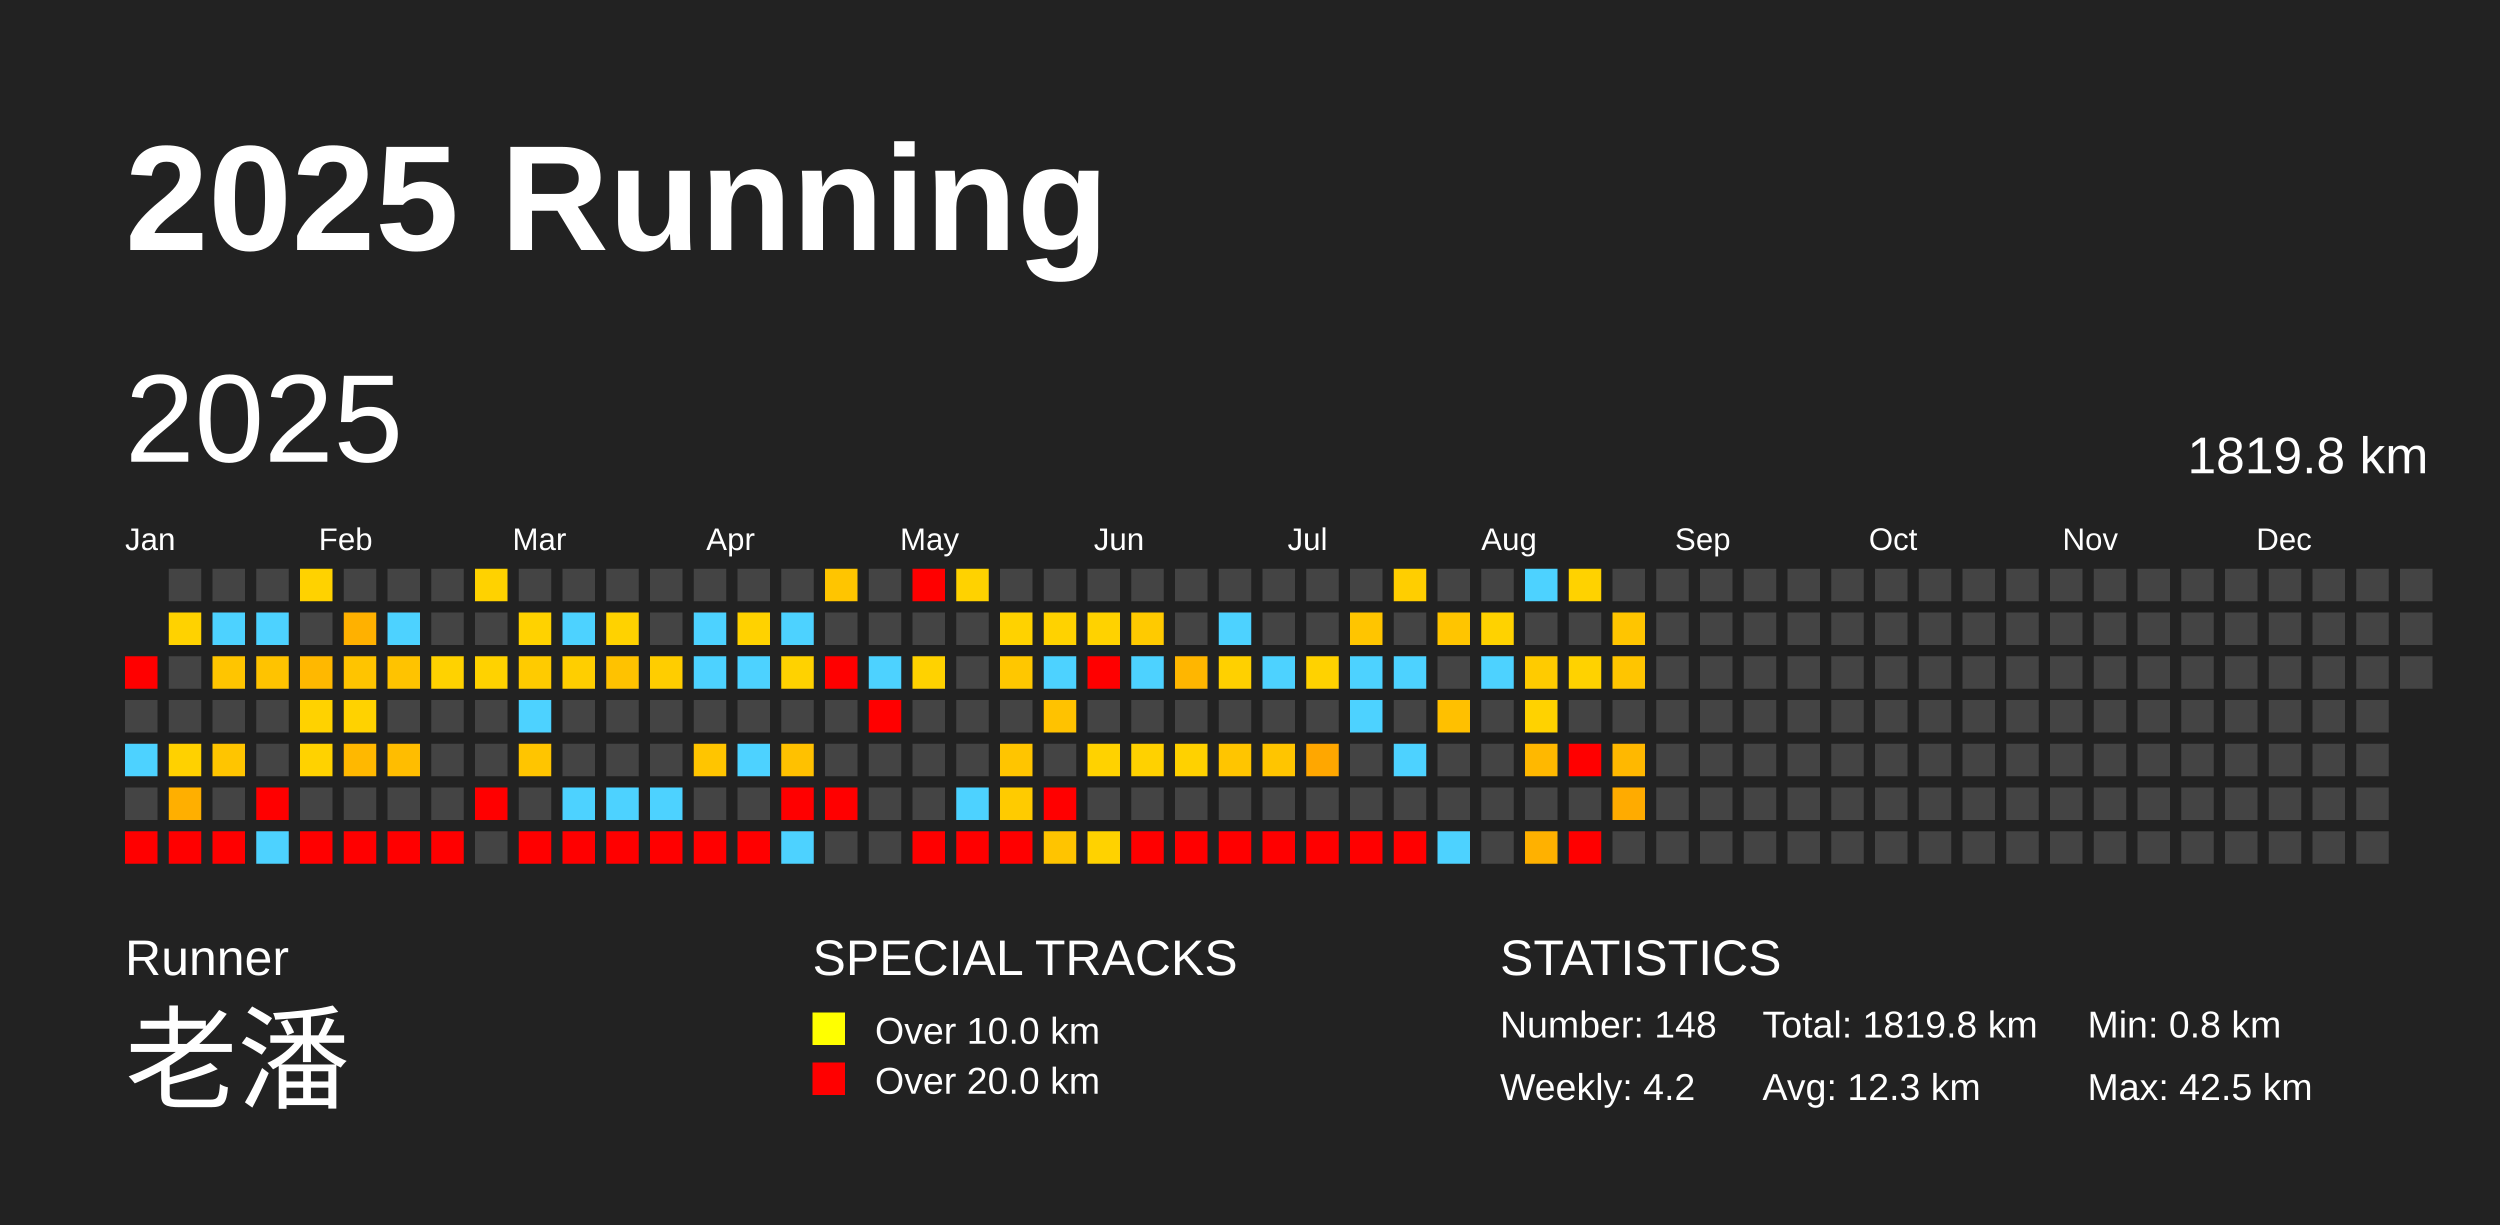
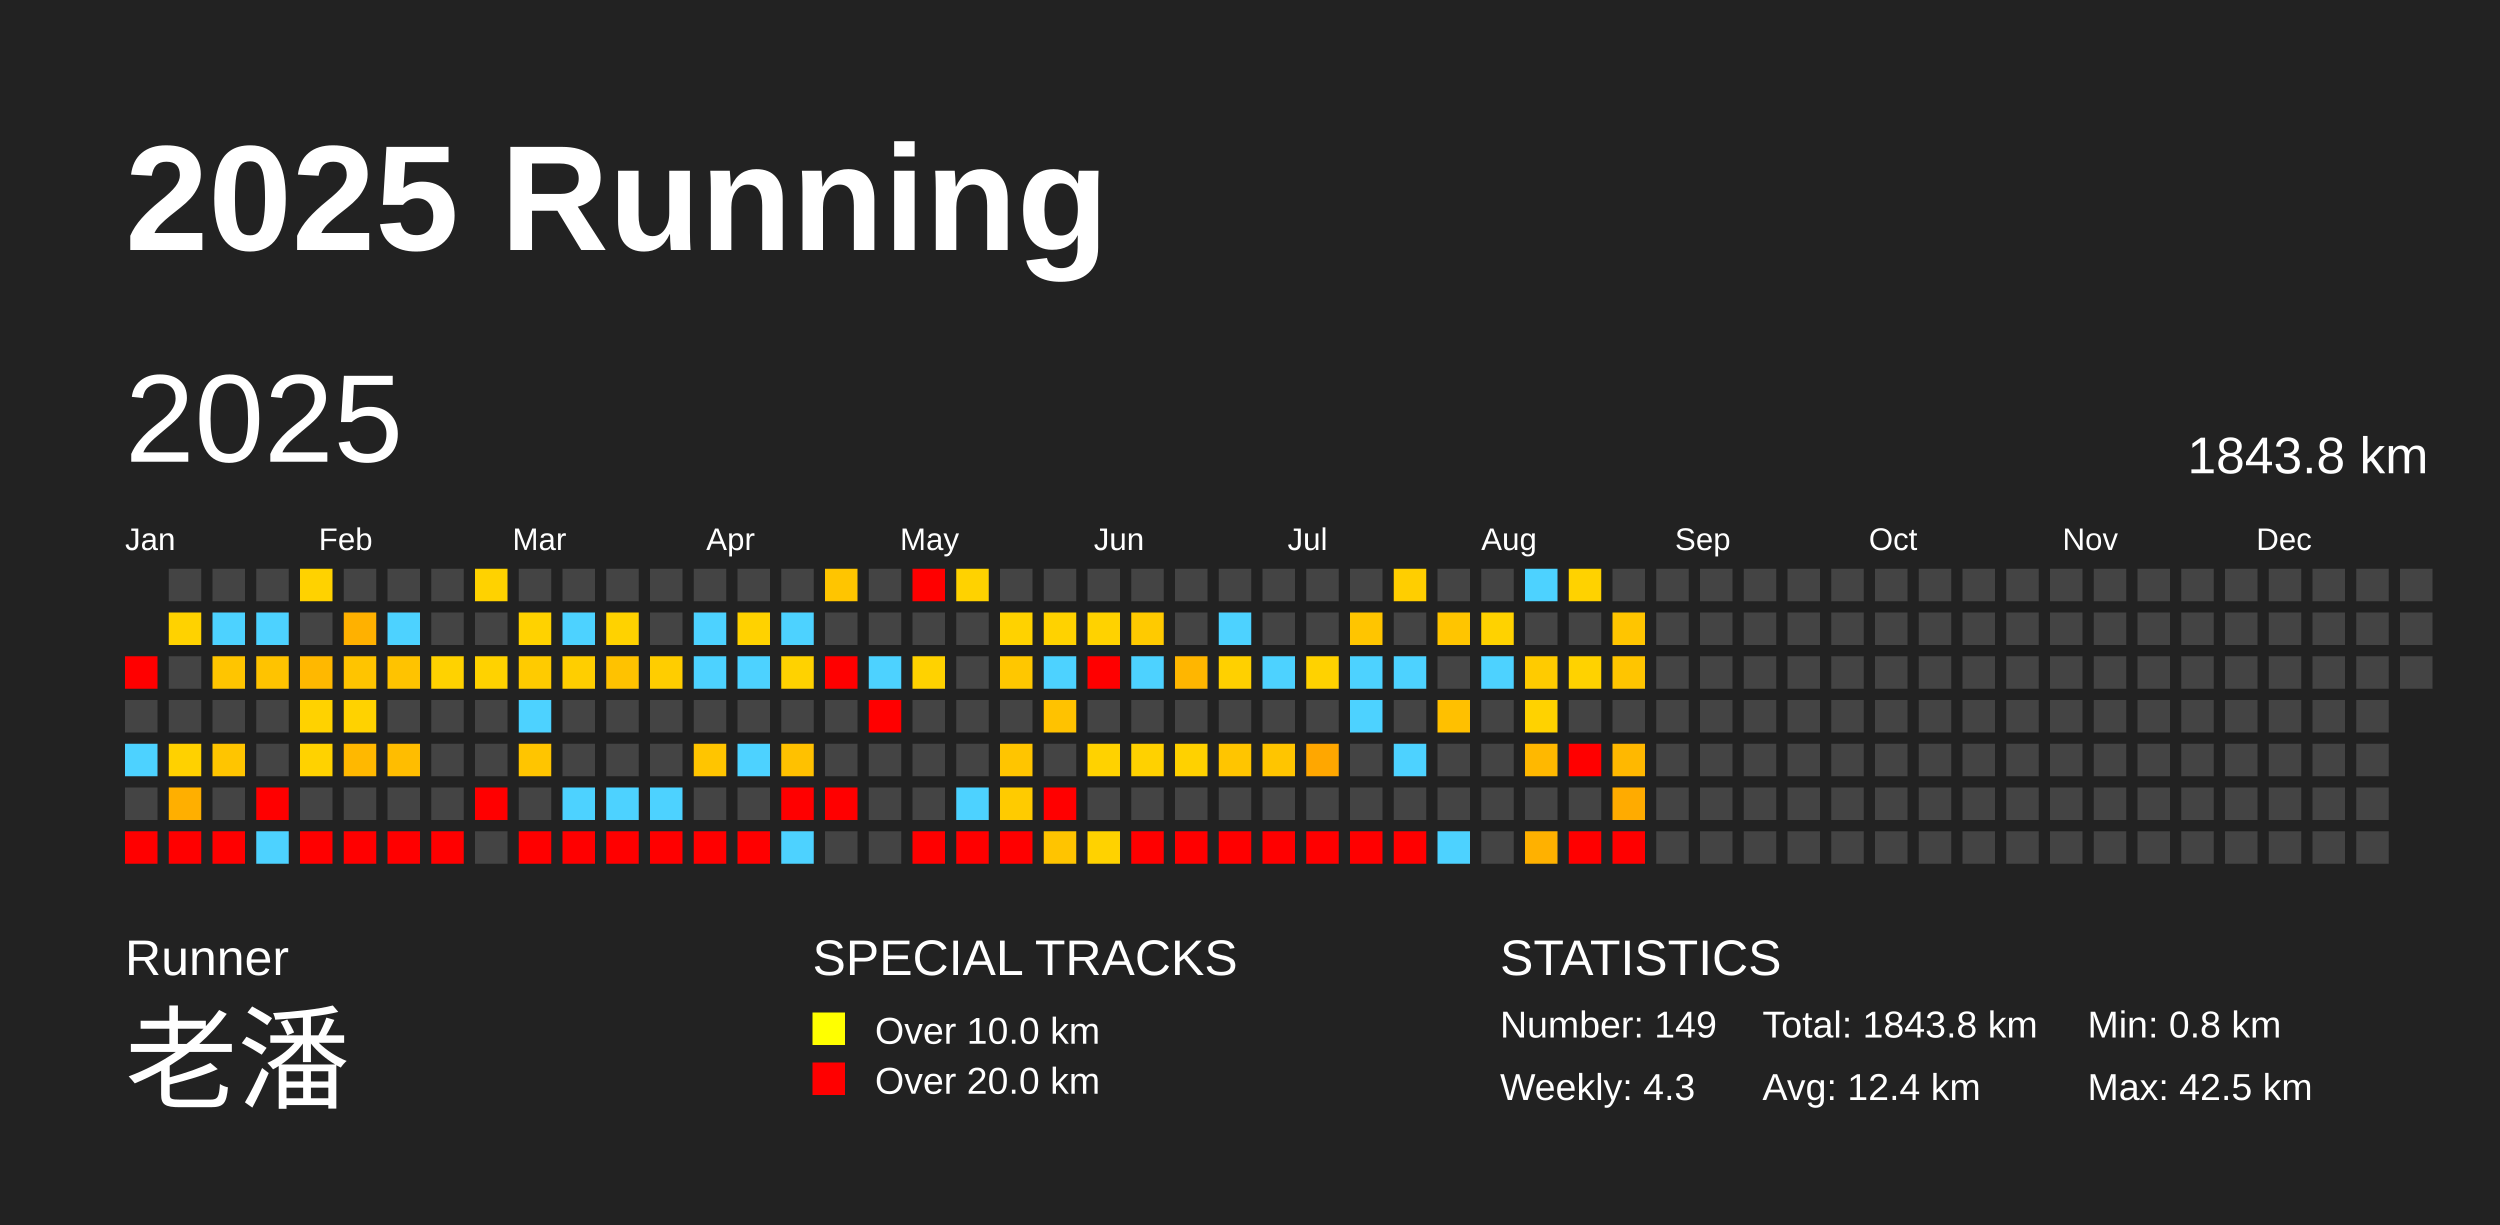
<svg xmlns="http://www.w3.org/2000/svg" baseProfile="full" height="98mm" version="1.1" viewBox="0,0,200,98" width="200mm">
  <defs />
  <rect fill="#222222" height="98" width="200" x="0" y="0" />
  <text fill="#FFFFFF" style="font-size:12px; font-family:Arial; font-weight:bold;" x="10" y="20">2025 Running</text>
  <text fill="#FFFFFF" style="font-size:4px; font-family:Arial" x="10" y="78">Runner</text>
  <text fill="#FFFFFF" style="font-size:9px; font-family:Arial" x="10" y="88">老潘</text>
  <text fill="#FFFFFF" style="font-size:4px; font-family:Arial" x="65" y="78">SPECIAL TRACKS</text>
  <rect fill="yellow" height="2.6" width="2.6" x="65" y="81" />
  <text fill="#FFFFFF" style="font-size:3px; font-family:Arial" x="70" y="83.5">Over 10.0 km</text>
  <rect fill="red" height="2.6" width="2.6" x="65" y="85" />
  <text fill="#FFFFFF" style="font-size:3px; font-family:Arial" x="70" y="87.5">Over 20.0 km</text>
  <text fill="#FFFFFF" style="font-size:4px; font-family:Arial" x="120" y="78">STATISTICS</text>
-   <text fill="#FFFFFF" style="font-size:3px; font-family:Arial" x="120" y="83">Number: 148</text>
-   <text fill="#FFFFFF" style="font-size:3px; font-family:Arial" x="120" y="88">Weekly: 4.2</text>
-   <text fill="#FFFFFF" style="font-size:3px; font-family:Arial" x="141" y="83">Total: 1819.8 km</text>
-   <text fill="#FFFFFF" style="font-size:3px; font-family:Arial" x="141" y="88">Avg: 12.3 km</text>
+   <text fill="#FFFFFF" style="font-size:3px; font-family:Arial" x="120" y="83">Number: 149</text>
+   <text fill="#FFFFFF" style="font-size:3px; font-family:Arial" x="120" y="88">Weekly: 4.3</text>
+   <text fill="#FFFFFF" style="font-size:3px; font-family:Arial" x="141" y="83">Total: 1843.8 km</text>
+   <text fill="#FFFFFF" style="font-size:3px; font-family:Arial" x="141" y="88">Avg: 12.4 km</text>
  <text fill="#FFFFFF" style="font-size:3px; font-family:Arial" x="167" y="83">Min: 0.8 km</text>
  <text fill="#FFFFFF" style="font-size:3px; font-family:Arial" x="167" y="88">Max: 42.5 km</text>
  <text dominant-baseline="hanging" fill="#FFFFFF" style="font-size:10.0px; font-family:Arial;" x="10" y="30">2025</text>
-   <text dominant-baseline="hanging" fill="#FFFFFF" style="font-size:4.125px; font-family:Arial;" x="175" y="35">1819.8 km</text>
+   <text dominant-baseline="hanging" fill="#FFFFFF" style="font-size:4.125px; font-family:Arial;" x="175" y="35">1843.8 km</text>
  <text fill="#FFFFFF" style="font-size:2.5px; font-family:Arial" x="10.0" y="44">Jan</text>
  <text fill="#FFFFFF" style="font-size:2.5px; font-family:Arial" x="25.5" y="44">Feb</text>
  <text fill="#FFFFFF" style="font-size:2.5px; font-family:Arial" x="41.0" y="44">Mar</text>
  <text fill="#FFFFFF" style="font-size:2.5px; font-family:Arial" x="56.5" y="44">Apr</text>
  <text fill="#FFFFFF" style="font-size:2.5px; font-family:Arial" x="72.0" y="44">May</text>
  <text fill="#FFFFFF" style="font-size:2.5px; font-family:Arial" x="87.5" y="44">Jun</text>
  <text fill="#FFFFFF" style="font-size:2.5px; font-family:Arial" x="103.0" y="44">Jul</text>
  <text fill="#FFFFFF" style="font-size:2.5px; font-family:Arial" x="118.5" y="44">Aug</text>
  <text fill="#FFFFFF" style="font-size:2.5px; font-family:Arial" x="134.0" y="44">Sep</text>
  <text fill="#FFFFFF" style="font-size:2.5px; font-family:Arial" x="149.5" y="44">Oct</text>
  <text fill="#FFFFFF" style="font-size:2.5px; font-family:Arial" x="165.0" y="44">Nov</text>
  <text fill="#FFFFFF" style="font-size:2.5px; font-family:Arial" x="180.5" y="44">Dec</text>
  <rect fill="red" height="2.6" width="2.6" x="10.0" y="52.5" />
  <rect fill="#444444" height="2.6" width="2.6" x="10.0" y="56.0" />
  <rect fill="#4dd2ff" height="2.6" width="2.6" x="10.0" y="59.5" />
  <rect fill="#444444" height="2.6" width="2.6" x="10.0" y="63.0" />
  <rect fill="red" height="2.6" width="2.6" x="10.0" y="66.5" />
  <rect fill="#444444" height="2.6" width="2.6" x="13.5" y="45.5" />
  <rect fill="#ffd200" height="2.6" width="2.6" x="13.5" y="49.0" />
  <rect fill="#444444" height="2.6" width="2.6" x="13.5" y="52.5" />
  <rect fill="#444444" height="2.6" width="2.6" x="13.5" y="56.0" />
  <rect fill="#ffd100" height="2.6" width="2.6" x="13.5" y="59.5" />
  <rect fill="#ffaf00" height="2.6" width="2.6" x="13.5" y="63.0" />
  <rect fill="red" height="2.6" width="2.6" x="13.5" y="66.5" />
  <rect fill="#444444" height="2.6" width="2.6" x="17.0" y="45.5" />
  <rect fill="#4dd2ff" height="2.6" width="2.6" x="17.0" y="49.0" />
  <rect fill="#ffc500" height="2.6" width="2.6" x="17.0" y="52.5" />
  <rect fill="#444444" height="2.6" width="2.6" x="17.0" y="56.0" />
  <rect fill="#ffc500" height="2.6" width="2.6" x="17.0" y="59.5" />
  <rect fill="#444444" height="2.6" width="2.6" x="17.0" y="63.0" />
  <rect fill="red" height="2.6" width="2.6" x="17.0" y="66.5" />
  <rect fill="#444444" height="2.6" width="2.6" x="20.5" y="45.5" />
  <rect fill="#4dd2ff" height="2.6" width="2.6" x="20.5" y="49.0" />
  <rect fill="#ffc300" height="2.6" width="2.6" x="20.5" y="52.5" />
  <rect fill="#444444" height="2.6" width="2.6" x="20.5" y="56.0" />
  <rect fill="#444444" height="2.6" width="2.6" x="20.5" y="59.5" />
  <rect fill="red" height="2.6" width="2.6" x="20.5" y="63.0" />
  <rect fill="#4dd2ff" height="2.6" width="2.6" x="20.5" y="66.5" />
  <rect fill="#ffd200" height="2.6" width="2.6" x="24.0" y="45.5" />
  <rect fill="#444444" height="2.6" width="2.6" x="24.0" y="49.0" />
  <rect fill="#ffb800" height="2.6" width="2.6" x="24.0" y="52.5" />
  <rect fill="#ffd200" height="2.6" width="2.6" x="24.0" y="56.0" />
  <rect fill="#ffd200" height="2.6" width="2.6" x="24.0" y="59.5" />
  <rect fill="#444444" height="2.6" width="2.6" x="24.0" y="63.0" />
  <rect fill="red" height="2.6" width="2.6" x="24.0" y="66.5" />
  <rect fill="#444444" height="2.6" width="2.6" x="27.5" y="45.5" />
  <rect fill="#ffb100" height="2.6" width="2.6" x="27.5" y="49.0" />
  <rect fill="#ffc400" height="2.6" width="2.6" x="27.5" y="52.5" />
  <rect fill="#ffd200" height="2.6" width="2.6" x="27.5" y="56.0" />
  <rect fill="#ffb800" height="2.6" width="2.6" x="27.5" y="59.5" />
  <rect fill="#444444" height="2.6" width="2.6" x="27.5" y="63.0" />
  <rect fill="red" height="2.6" width="2.6" x="27.5" y="66.5" />
  <rect fill="#444444" height="2.6" width="2.6" x="31.0" y="45.5" />
  <rect fill="#4dd2ff" height="2.6" width="2.6" x="31.0" y="49.0" />
  <rect fill="#ffc300" height="2.6" width="2.6" x="31.0" y="52.5" />
  <rect fill="#444444" height="2.6" width="2.6" x="31.0" y="56.0" />
  <rect fill="#ffbd00" height="2.6" width="2.6" x="31.0" y="59.5" />
  <rect fill="#444444" height="2.6" width="2.6" x="31.0" y="63.0" />
  <rect fill="red" height="2.6" width="2.6" x="31.0" y="66.5" />
  <rect fill="#444444" height="2.6" width="2.6" x="34.5" y="45.5" />
  <rect fill="#444444" height="2.6" width="2.6" x="34.5" y="49.0" />
  <rect fill="#ffd200" height="2.6" width="2.6" x="34.5" y="52.5" />
  <rect fill="#444444" height="2.6" width="2.6" x="34.5" y="56.0" />
  <rect fill="#444444" height="2.6" width="2.6" x="34.5" y="59.5" />
  <rect fill="#444444" height="2.6" width="2.6" x="34.5" y="63.0" />
  <rect fill="red" height="2.6" width="2.6" x="34.5" y="66.5" />
  <rect fill="#ffd200" height="2.6" width="2.6" x="38.0" y="45.5" />
  <rect fill="#444444" height="2.6" width="2.6" x="38.0" y="49.0" />
  <rect fill="#ffd200" height="2.6" width="2.6" x="38.0" y="52.5" />
  <rect fill="#444444" height="2.6" width="2.6" x="38.0" y="56.0" />
  <rect fill="#444444" height="2.6" width="2.6" x="38.0" y="59.5" />
  <rect fill="red" height="2.6" width="2.6" x="38.0" y="63.0" />
  <rect fill="#444444" height="2.6" width="2.6" x="38.0" y="66.5" />
  <rect fill="#444444" height="2.6" width="2.6" x="41.5" y="45.5" />
  <rect fill="#ffd200" height="2.6" width="2.6" x="41.5" y="49.0" />
  <rect fill="#ffcb00" height="2.6" width="2.6" x="41.5" y="52.5" />
  <rect fill="#4dd2ff" height="2.6" width="2.6" x="41.5" y="56.0" />
  <rect fill="#ffc500" height="2.6" width="2.6" x="41.5" y="59.5" />
  <rect fill="#444444" height="2.6" width="2.6" x="41.5" y="63.0" />
  <rect fill="red" height="2.6" width="2.6" x="41.5" y="66.5" />
  <rect fill="#444444" height="2.6" width="2.6" x="45.0" y="45.5" />
  <rect fill="#4dd2ff" height="2.6" width="2.6" x="45.0" y="49.0" />
  <rect fill="#ffce00" height="2.6" width="2.6" x="45.0" y="52.5" />
  <rect fill="#444444" height="2.6" width="2.6" x="45.0" y="56.0" />
  <rect fill="#444444" height="2.6" width="2.6" x="45.0" y="59.5" />
  <rect fill="#4dd2ff" height="2.6" width="2.6" x="45.0" y="63.0" />
  <rect fill="red" height="2.6" width="2.6" x="45.0" y="66.5" />
  <rect fill="#444444" height="2.6" width="2.6" x="48.5" y="45.5" />
  <rect fill="#ffd200" height="2.6" width="2.6" x="48.5" y="49.0" />
  <rect fill="#ffc200" height="2.6" width="2.6" x="48.5" y="52.5" />
  <rect fill="#444444" height="2.6" width="2.6" x="48.5" y="56.0" />
  <rect fill="#444444" height="2.6" width="2.6" x="48.5" y="59.5" />
  <rect fill="#4dd2ff" height="2.6" width="2.6" x="48.5" y="63.0" />
  <rect fill="red" height="2.6" width="2.6" x="48.5" y="66.5" />
  <rect fill="#444444" height="2.6" width="2.6" x="52.0" y="45.5" />
  <rect fill="#444444" height="2.6" width="2.6" x="52.0" y="49.0" />
  <rect fill="#ffcd00" height="2.6" width="2.6" x="52.0" y="52.5" />
  <rect fill="#444444" height="2.6" width="2.6" x="52.0" y="56.0" />
  <rect fill="#444444" height="2.6" width="2.6" x="52.0" y="59.5" />
  <rect fill="#4dd2ff" height="2.6" width="2.6" x="52.0" y="63.0" />
  <rect fill="red" height="2.6" width="2.6" x="52.0" y="66.5" />
  <rect fill="#444444" height="2.6" width="2.6" x="55.5" y="45.5" />
  <rect fill="#4dd2ff" height="2.6" width="2.6" x="55.5" y="49.0" />
  <rect fill="#4dd2ff" height="2.6" width="2.6" x="55.5" y="52.5" />
  <rect fill="#444444" height="2.6" width="2.6" x="55.5" y="56.0" />
  <rect fill="#ffc500" height="2.6" width="2.6" x="55.5" y="59.5" />
  <rect fill="#444444" height="2.6" width="2.6" x="55.5" y="63.0" />
  <rect fill="red" height="2.6" width="2.6" x="55.5" y="66.5" />
  <rect fill="#444444" height="2.6" width="2.6" x="59.0" y="45.5" />
  <rect fill="#ffd200" height="2.6" width="2.6" x="59.0" y="49.0" />
  <rect fill="#4dd2ff" height="2.6" width="2.6" x="59.0" y="52.5" />
  <rect fill="#444444" height="2.6" width="2.6" x="59.0" y="56.0" />
  <rect fill="#4dd2ff" height="2.6" width="2.6" x="59.0" y="59.5" />
  <rect fill="#444444" height="2.6" width="2.6" x="59.0" y="63.0" />
  <rect fill="red" height="2.6" width="2.6" x="59.0" y="66.5" />
  <rect fill="#444444" height="2.6" width="2.6" x="62.5" y="45.5" />
  <rect fill="#4dd2ff" height="2.6" width="2.6" x="62.5" y="49.0" />
  <rect fill="#ffd200" height="2.6" width="2.6" x="62.5" y="52.5" />
  <rect fill="#444444" height="2.6" width="2.6" x="62.5" y="56.0" />
  <rect fill="#ffc100" height="2.6" width="2.6" x="62.5" y="59.5" />
  <rect fill="red" height="2.6" width="2.6" x="62.5" y="63.0" />
  <rect fill="#4dd2ff" height="2.6" width="2.6" x="62.5" y="66.5" />
  <rect fill="#ffc500" height="2.6" width="2.6" x="66.0" y="45.5" />
  <rect fill="#444444" height="2.6" width="2.6" x="66.0" y="49.0" />
  <rect fill="red" height="2.6" width="2.6" x="66.0" y="52.5" />
  <rect fill="#444444" height="2.6" width="2.6" x="66.0" y="56.0" />
  <rect fill="#444444" height="2.6" width="2.6" x="66.0" y="59.5" />
  <rect fill="red" height="2.6" width="2.6" x="66.0" y="63.0" />
  <rect fill="#444444" height="2.6" width="2.6" x="66.0" y="66.5" />
  <rect fill="#444444" height="2.6" width="2.6" x="69.5" y="45.5" />
  <rect fill="#444444" height="2.6" width="2.6" x="69.5" y="49.0" />
  <rect fill="#4dd2ff" height="2.6" width="2.6" x="69.5" y="52.5" />
  <rect fill="red" height="2.6" width="2.6" x="69.5" y="56.0" />
  <rect fill="#444444" height="2.6" width="2.6" x="69.5" y="59.5" />
  <rect fill="#444444" height="2.6" width="2.6" x="69.5" y="63.0" />
  <rect fill="#444444" height="2.6" width="2.6" x="69.5" y="66.5" />
  <rect fill="red" height="2.6" width="2.6" x="73.0" y="45.5" />
  <rect fill="#444444" height="2.6" width="2.6" x="73.0" y="49.0" />
  <rect fill="#ffd200" height="2.6" width="2.6" x="73.0" y="52.5" />
  <rect fill="#444444" height="2.6" width="2.6" x="73.0" y="56.0" />
  <rect fill="#444444" height="2.6" width="2.6" x="73.0" y="59.5" />
  <rect fill="#444444" height="2.6" width="2.6" x="73.0" y="63.0" />
  <rect fill="red" height="2.6" width="2.6" x="73.0" y="66.5" />
  <rect fill="#ffd200" height="2.6" width="2.6" x="76.5" y="45.5" />
  <rect fill="#444444" height="2.6" width="2.6" x="76.5" y="49.0" />
  <rect fill="#444444" height="2.6" width="2.6" x="76.5" y="52.5" />
  <rect fill="#444444" height="2.6" width="2.6" x="76.5" y="56.0" />
  <rect fill="#444444" height="2.6" width="2.6" x="76.5" y="59.5" />
  <rect fill="#4dd2ff" height="2.6" width="2.6" x="76.5" y="63.0" />
  <rect fill="red" height="2.6" width="2.6" x="76.5" y="66.5" />
  <rect fill="#444444" height="2.6" width="2.6" x="80.0" y="45.5" />
  <rect fill="#ffd200" height="2.6" width="2.6" x="80.0" y="49.0" />
  <rect fill="#ffc700" height="2.6" width="2.6" x="80.0" y="52.5" />
  <rect fill="#444444" height="2.6" width="2.6" x="80.0" y="56.0" />
  <rect fill="#ffc500" height="2.6" width="2.6" x="80.0" y="59.5" />
  <rect fill="#ffcb00" height="2.6" width="2.6" x="80.0" y="63.0" />
  <rect fill="red" height="2.6" width="2.6" x="80.0" y="66.5" />
  <rect fill="#444444" height="2.6" width="2.6" x="83.5" y="45.5" />
  <rect fill="#ffd200" height="2.6" width="2.6" x="83.5" y="49.0" />
  <rect fill="#4dd2ff" height="2.6" width="2.6" x="83.5" y="52.5" />
  <rect fill="#ffc200" height="2.6" width="2.6" x="83.5" y="56.0" />
  <rect fill="#444444" height="2.6" width="2.6" x="83.5" y="59.5" />
  <rect fill="red" height="2.6" width="2.6" x="83.5" y="63.0" />
  <rect fill="#ffc400" height="2.6" width="2.6" x="83.5" y="66.5" />
  <rect fill="#444444" height="2.6" width="2.6" x="87.0" y="45.5" />
  <rect fill="#ffd200" height="2.6" width="2.6" x="87.0" y="49.0" />
  <rect fill="red" height="2.6" width="2.6" x="87.0" y="52.5" />
  <rect fill="#444444" height="2.6" width="2.6" x="87.0" y="56.0" />
  <rect fill="#ffd200" height="2.6" width="2.6" x="87.0" y="59.5" />
  <rect fill="#444444" height="2.6" width="2.6" x="87.0" y="63.0" />
  <rect fill="#ffd200" height="2.6" width="2.6" x="87.0" y="66.5" />
  <rect fill="#444444" height="2.6" width="2.6" x="90.5" y="45.5" />
  <rect fill="#ffca00" height="2.6" width="2.6" x="90.5" y="49.0" />
  <rect fill="#4dd2ff" height="2.6" width="2.6" x="90.5" y="52.5" />
  <rect fill="#444444" height="2.6" width="2.6" x="90.5" y="56.0" />
  <rect fill="#ffd100" height="2.6" width="2.6" x="90.5" y="59.5" />
  <rect fill="#444444" height="2.6" width="2.6" x="90.5" y="63.0" />
  <rect fill="red" height="2.6" width="2.6" x="90.5" y="66.5" />
  <rect fill="#444444" height="2.6" width="2.6" x="94.0" y="45.5" />
  <rect fill="#444444" height="2.6" width="2.6" x="94.0" y="49.0" />
  <rect fill="#ffb600" height="2.6" width="2.6" x="94.0" y="52.5" />
  <rect fill="#444444" height="2.6" width="2.6" x="94.0" y="56.0" />
  <rect fill="#ffd100" height="2.6" width="2.6" x="94.0" y="59.5" />
  <rect fill="#444444" height="2.6" width="2.6" x="94.0" y="63.0" />
  <rect fill="red" height="2.6" width="2.6" x="94.0" y="66.5" />
  <rect fill="#444444" height="2.6" width="2.6" x="97.5" y="45.5" />
  <rect fill="#4dd2ff" height="2.6" width="2.6" x="97.5" y="49.0" />
  <rect fill="#ffd000" height="2.6" width="2.6" x="97.5" y="52.5" />
  <rect fill="#444444" height="2.6" width="2.6" x="97.5" y="56.0" />
  <rect fill="#ffc500" height="2.6" width="2.6" x="97.5" y="59.5" />
  <rect fill="#444444" height="2.6" width="2.6" x="97.5" y="63.0" />
  <rect fill="red" height="2.6" width="2.6" x="97.5" y="66.5" />
  <rect fill="#444444" height="2.6" width="2.6" x="101.0" y="45.5" />
  <rect fill="#444444" height="2.6" width="2.6" x="101.0" y="49.0" />
  <rect fill="#4dd2ff" height="2.6" width="2.6" x="101.0" y="52.5" />
  <rect fill="#444444" height="2.6" width="2.6" x="101.0" y="56.0" />
  <rect fill="#ffc500" height="2.6" width="2.6" x="101.0" y="59.5" />
  <rect fill="#444444" height="2.6" width="2.6" x="101.0" y="63.0" />
  <rect fill="red" height="2.6" width="2.6" x="101.0" y="66.5" />
  <rect fill="#444444" height="2.6" width="2.6" x="104.5" y="45.5" />
  <rect fill="#444444" height="2.6" width="2.6" x="104.5" y="49.0" />
  <rect fill="#ffd200" height="2.6" width="2.6" x="104.5" y="52.5" />
  <rect fill="#444444" height="2.6" width="2.6" x="104.5" y="56.0" />
  <rect fill="#ffa700" height="2.6" width="2.6" x="104.5" y="59.5" />
  <rect fill="#444444" height="2.6" width="2.6" x="104.5" y="63.0" />
  <rect fill="red" height="2.6" width="2.6" x="104.5" y="66.5" />
  <rect fill="#444444" height="2.6" width="2.6" x="108.0" y="45.5" />
  <rect fill="#ffc500" height="2.6" width="2.6" x="108.0" y="49.0" />
  <rect fill="#4dd2ff" height="2.6" width="2.6" x="108.0" y="52.5" />
  <rect fill="#4dd2ff" height="2.6" width="2.6" x="108.0" y="56.0" />
  <rect fill="#444444" height="2.6" width="2.6" x="108.0" y="59.5" />
  <rect fill="#444444" height="2.6" width="2.6" x="108.0" y="63.0" />
  <rect fill="red" height="2.6" width="2.6" x="108.0" y="66.5" />
  <rect fill="#ffce00" height="2.6" width="2.6" x="111.5" y="45.5" />
  <rect fill="#444444" height="2.6" width="2.6" x="111.5" y="49.0" />
  <rect fill="#4dd2ff" height="2.6" width="2.6" x="111.5" y="52.5" />
  <rect fill="#444444" height="2.6" width="2.6" x="111.5" y="56.0" />
  <rect fill="#4dd2ff" height="2.6" width="2.6" x="111.5" y="59.5" />
  <rect fill="#444444" height="2.6" width="2.6" x="111.5" y="63.0" />
  <rect fill="red" height="2.6" width="2.6" x="111.5" y="66.5" />
  <rect fill="#444444" height="2.6" width="2.6" x="115.0" y="45.5" />
  <rect fill="#ffc500" height="2.6" width="2.6" x="115.0" y="49.0" />
  <rect fill="#444444" height="2.6" width="2.6" x="115.0" y="52.5" />
  <rect fill="#ffc000" height="2.6" width="2.6" x="115.0" y="56.0" />
  <rect fill="#444444" height="2.6" width="2.6" x="115.0" y="59.5" />
  <rect fill="#444444" height="2.6" width="2.6" x="115.0" y="63.0" />
  <rect fill="#4dd2ff" height="2.6" width="2.6" x="115.0" y="66.5" />
  <rect fill="#444444" height="2.6" width="2.6" x="118.5" y="45.5" />
  <rect fill="#ffd200" height="2.6" width="2.6" x="118.5" y="49.0" />
  <rect fill="#4dd2ff" height="2.6" width="2.6" x="118.5" y="52.5" />
  <rect fill="#444444" height="2.6" width="2.6" x="118.5" y="56.0" />
  <rect fill="#444444" height="2.6" width="2.6" x="118.5" y="59.5" />
  <rect fill="#444444" height="2.6" width="2.6" x="118.5" y="63.0" />
  <rect fill="#444444" height="2.6" width="2.6" x="118.5" y="66.5" />
  <rect fill="#4dd2ff" height="2.6" width="2.6" x="122.0" y="45.5" />
  <rect fill="#444444" height="2.6" width="2.6" x="122.0" y="49.0" />
  <rect fill="#ffcb00" height="2.6" width="2.6" x="122.0" y="52.5" />
  <rect fill="#ffd200" height="2.6" width="2.6" x="122.0" y="56.0" />
  <rect fill="#ffb800" height="2.6" width="2.6" x="122.0" y="59.5" />
  <rect fill="#444444" height="2.6" width="2.6" x="122.0" y="63.0" />
  <rect fill="#ffb100" height="2.6" width="2.6" x="122.0" y="66.5" />
  <rect fill="#ffd200" height="2.6" width="2.6" x="125.5" y="45.5" />
  <rect fill="#444444" height="2.6" width="2.6" x="125.5" y="49.0" />
  <rect fill="#ffd200" height="2.6" width="2.6" x="125.5" y="52.5" />
  <rect fill="#444444" height="2.6" width="2.6" x="125.5" y="56.0" />
  <rect fill="red" height="2.6" width="2.6" x="125.5" y="59.5" />
  <rect fill="#444444" height="2.6" width="2.6" x="125.5" y="63.0" />
  <rect fill="red" height="2.6" width="2.6" x="125.5" y="66.5" />
  <rect fill="#444444" height="2.6" width="2.6" x="129.0" y="45.5" />
  <rect fill="#ffc500" height="2.6" width="2.6" x="129.0" y="49.0" />
  <rect fill="#ffc500" height="2.6" width="2.6" x="129.0" y="52.5" />
  <rect fill="#444444" height="2.6" width="2.6" x="129.0" y="56.0" />
  <rect fill="#ffb800" height="2.6" width="2.6" x="129.0" y="59.5" />
  <rect fill="#ffab00" height="2.6" width="2.6" x="129.0" y="63.0" />
-   <rect fill="#444444" height="2.6" width="2.6" x="129.0" y="66.5" />
+   <rect fill="red" height="2.6" width="2.6" x="129.0" y="66.5" />
  <rect fill="#444444" height="2.6" width="2.6" x="132.5" y="45.5" />
  <rect fill="#444444" height="2.6" width="2.6" x="132.5" y="49.0" />
  <rect fill="#444444" height="2.6" width="2.6" x="132.5" y="52.5" />
  <rect fill="#444444" height="2.6" width="2.6" x="132.5" y="56.0" />
  <rect fill="#444444" height="2.6" width="2.6" x="132.5" y="59.5" />
  <rect fill="#444444" height="2.6" width="2.6" x="132.5" y="63.0" />
  <rect fill="#444444" height="2.6" width="2.6" x="132.5" y="66.5" />
  <rect fill="#444444" height="2.6" width="2.6" x="136.0" y="45.5" />
  <rect fill="#444444" height="2.6" width="2.6" x="136.0" y="49.0" />
  <rect fill="#444444" height="2.6" width="2.6" x="136.0" y="52.5" />
  <rect fill="#444444" height="2.6" width="2.6" x="136.0" y="56.0" />
  <rect fill="#444444" height="2.6" width="2.6" x="136.0" y="59.5" />
  <rect fill="#444444" height="2.6" width="2.6" x="136.0" y="63.0" />
  <rect fill="#444444" height="2.6" width="2.6" x="136.0" y="66.5" />
  <rect fill="#444444" height="2.6" width="2.6" x="139.5" y="45.5" />
  <rect fill="#444444" height="2.6" width="2.6" x="139.5" y="49.0" />
  <rect fill="#444444" height="2.6" width="2.6" x="139.5" y="52.5" />
  <rect fill="#444444" height="2.6" width="2.6" x="139.5" y="56.0" />
  <rect fill="#444444" height="2.6" width="2.6" x="139.5" y="59.5" />
  <rect fill="#444444" height="2.6" width="2.6" x="139.5" y="63.0" />
  <rect fill="#444444" height="2.6" width="2.6" x="139.5" y="66.5" />
  <rect fill="#444444" height="2.6" width="2.6" x="143.0" y="45.5" />
  <rect fill="#444444" height="2.6" width="2.6" x="143.0" y="49.0" />
  <rect fill="#444444" height="2.6" width="2.6" x="143.0" y="52.5" />
  <rect fill="#444444" height="2.6" width="2.6" x="143.0" y="56.0" />
  <rect fill="#444444" height="2.6" width="2.6" x="143.0" y="59.5" />
  <rect fill="#444444" height="2.6" width="2.6" x="143.0" y="63.0" />
  <rect fill="#444444" height="2.6" width="2.6" x="143.0" y="66.5" />
  <rect fill="#444444" height="2.6" width="2.6" x="146.5" y="45.5" />
  <rect fill="#444444" height="2.6" width="2.6" x="146.5" y="49.0" />
  <rect fill="#444444" height="2.6" width="2.6" x="146.5" y="52.5" />
  <rect fill="#444444" height="2.6" width="2.6" x="146.5" y="56.0" />
  <rect fill="#444444" height="2.6" width="2.6" x="146.5" y="59.5" />
  <rect fill="#444444" height="2.6" width="2.6" x="146.5" y="63.0" />
  <rect fill="#444444" height="2.6" width="2.6" x="146.5" y="66.5" />
  <rect fill="#444444" height="2.6" width="2.6" x="150.0" y="45.5" />
  <rect fill="#444444" height="2.6" width="2.6" x="150.0" y="49.0" />
  <rect fill="#444444" height="2.6" width="2.6" x="150.0" y="52.5" />
  <rect fill="#444444" height="2.6" width="2.6" x="150.0" y="56.0" />
  <rect fill="#444444" height="2.6" width="2.6" x="150.0" y="59.5" />
  <rect fill="#444444" height="2.6" width="2.6" x="150.0" y="63.0" />
  <rect fill="#444444" height="2.6" width="2.6" x="150.0" y="66.5" />
  <rect fill="#444444" height="2.6" width="2.6" x="153.5" y="45.5" />
  <rect fill="#444444" height="2.6" width="2.6" x="153.5" y="49.0" />
  <rect fill="#444444" height="2.6" width="2.6" x="153.5" y="52.5" />
  <rect fill="#444444" height="2.6" width="2.6" x="153.5" y="56.0" />
  <rect fill="#444444" height="2.6" width="2.6" x="153.5" y="59.5" />
  <rect fill="#444444" height="2.6" width="2.6" x="153.5" y="63.0" />
  <rect fill="#444444" height="2.6" width="2.6" x="153.5" y="66.5" />
  <rect fill="#444444" height="2.6" width="2.6" x="157.0" y="45.5" />
  <rect fill="#444444" height="2.6" width="2.6" x="157.0" y="49.0" />
  <rect fill="#444444" height="2.6" width="2.6" x="157.0" y="52.5" />
  <rect fill="#444444" height="2.6" width="2.6" x="157.0" y="56.0" />
  <rect fill="#444444" height="2.6" width="2.6" x="157.0" y="59.5" />
  <rect fill="#444444" height="2.6" width="2.6" x="157.0" y="63.0" />
  <rect fill="#444444" height="2.6" width="2.6" x="157.0" y="66.5" />
  <rect fill="#444444" height="2.6" width="2.6" x="160.5" y="45.5" />
  <rect fill="#444444" height="2.6" width="2.6" x="160.5" y="49.0" />
  <rect fill="#444444" height="2.6" width="2.6" x="160.5" y="52.5" />
  <rect fill="#444444" height="2.6" width="2.6" x="160.5" y="56.0" />
  <rect fill="#444444" height="2.6" width="2.6" x="160.5" y="59.5" />
  <rect fill="#444444" height="2.6" width="2.6" x="160.5" y="63.0" />
  <rect fill="#444444" height="2.6" width="2.6" x="160.5" y="66.5" />
  <rect fill="#444444" height="2.6" width="2.6" x="164.0" y="45.5" />
  <rect fill="#444444" height="2.6" width="2.6" x="164.0" y="49.0" />
  <rect fill="#444444" height="2.6" width="2.6" x="164.0" y="52.5" />
  <rect fill="#444444" height="2.6" width="2.6" x="164.0" y="56.0" />
  <rect fill="#444444" height="2.6" width="2.6" x="164.0" y="59.5" />
  <rect fill="#444444" height="2.6" width="2.6" x="164.0" y="63.0" />
  <rect fill="#444444" height="2.6" width="2.6" x="164.0" y="66.5" />
  <rect fill="#444444" height="2.6" width="2.6" x="167.5" y="45.5" />
  <rect fill="#444444" height="2.6" width="2.6" x="167.5" y="49.0" />
  <rect fill="#444444" height="2.6" width="2.6" x="167.5" y="52.5" />
  <rect fill="#444444" height="2.6" width="2.6" x="167.5" y="56.0" />
  <rect fill="#444444" height="2.6" width="2.6" x="167.5" y="59.5" />
  <rect fill="#444444" height="2.6" width="2.6" x="167.5" y="63.0" />
  <rect fill="#444444" height="2.6" width="2.6" x="167.5" y="66.5" />
  <rect fill="#444444" height="2.6" width="2.6" x="171.0" y="45.5" />
  <rect fill="#444444" height="2.6" width="2.6" x="171.0" y="49.0" />
  <rect fill="#444444" height="2.6" width="2.6" x="171.0" y="52.5" />
  <rect fill="#444444" height="2.6" width="2.6" x="171.0" y="56.0" />
  <rect fill="#444444" height="2.6" width="2.6" x="171.0" y="59.5" />
  <rect fill="#444444" height="2.6" width="2.6" x="171.0" y="63.0" />
  <rect fill="#444444" height="2.6" width="2.6" x="171.0" y="66.5" />
  <rect fill="#444444" height="2.6" width="2.6" x="174.5" y="45.5" />
  <rect fill="#444444" height="2.6" width="2.6" x="174.5" y="49.0" />
  <rect fill="#444444" height="2.6" width="2.6" x="174.5" y="52.5" />
  <rect fill="#444444" height="2.6" width="2.6" x="174.5" y="56.0" />
  <rect fill="#444444" height="2.6" width="2.6" x="174.5" y="59.5" />
  <rect fill="#444444" height="2.6" width="2.6" x="174.5" y="63.0" />
  <rect fill="#444444" height="2.6" width="2.6" x="174.5" y="66.5" />
  <rect fill="#444444" height="2.6" width="2.6" x="178.0" y="45.5" />
  <rect fill="#444444" height="2.6" width="2.6" x="178.0" y="49.0" />
  <rect fill="#444444" height="2.6" width="2.6" x="178.0" y="52.5" />
  <rect fill="#444444" height="2.6" width="2.6" x="178.0" y="56.0" />
  <rect fill="#444444" height="2.6" width="2.6" x="178.0" y="59.5" />
  <rect fill="#444444" height="2.6" width="2.6" x="178.0" y="63.0" />
  <rect fill="#444444" height="2.6" width="2.6" x="178.0" y="66.5" />
  <rect fill="#444444" height="2.6" width="2.6" x="181.5" y="45.5" />
  <rect fill="#444444" height="2.6" width="2.6" x="181.5" y="49.0" />
  <rect fill="#444444" height="2.6" width="2.6" x="181.5" y="52.5" />
  <rect fill="#444444" height="2.6" width="2.6" x="181.5" y="56.0" />
  <rect fill="#444444" height="2.6" width="2.6" x="181.5" y="59.5" />
  <rect fill="#444444" height="2.6" width="2.6" x="181.5" y="63.0" />
  <rect fill="#444444" height="2.6" width="2.6" x="181.5" y="66.5" />
  <rect fill="#444444" height="2.6" width="2.6" x="185.0" y="45.5" />
  <rect fill="#444444" height="2.6" width="2.6" x="185.0" y="49.0" />
  <rect fill="#444444" height="2.6" width="2.6" x="185.0" y="52.5" />
  <rect fill="#444444" height="2.6" width="2.6" x="185.0" y="56.0" />
  <rect fill="#444444" height="2.6" width="2.6" x="185.0" y="59.5" />
  <rect fill="#444444" height="2.6" width="2.6" x="185.0" y="63.0" />
  <rect fill="#444444" height="2.6" width="2.6" x="185.0" y="66.5" />
  <rect fill="#444444" height="2.6" width="2.6" x="188.5" y="45.5" />
  <rect fill="#444444" height="2.6" width="2.6" x="188.5" y="49.0" />
  <rect fill="#444444" height="2.6" width="2.6" x="188.5" y="52.5" />
  <rect fill="#444444" height="2.6" width="2.6" x="188.5" y="56.0" />
  <rect fill="#444444" height="2.6" width="2.6" x="188.5" y="59.5" />
  <rect fill="#444444" height="2.6" width="2.6" x="188.5" y="63.0" />
  <rect fill="#444444" height="2.6" width="2.6" x="188.5" y="66.5" />
  <rect fill="#444444" height="2.6" width="2.6" x="192.0" y="45.5" />
  <rect fill="#444444" height="2.6" width="2.6" x="192.0" y="49.0" />
  <rect fill="#444444" height="2.6" width="2.6" x="192.0" y="52.5" />
</svg>
